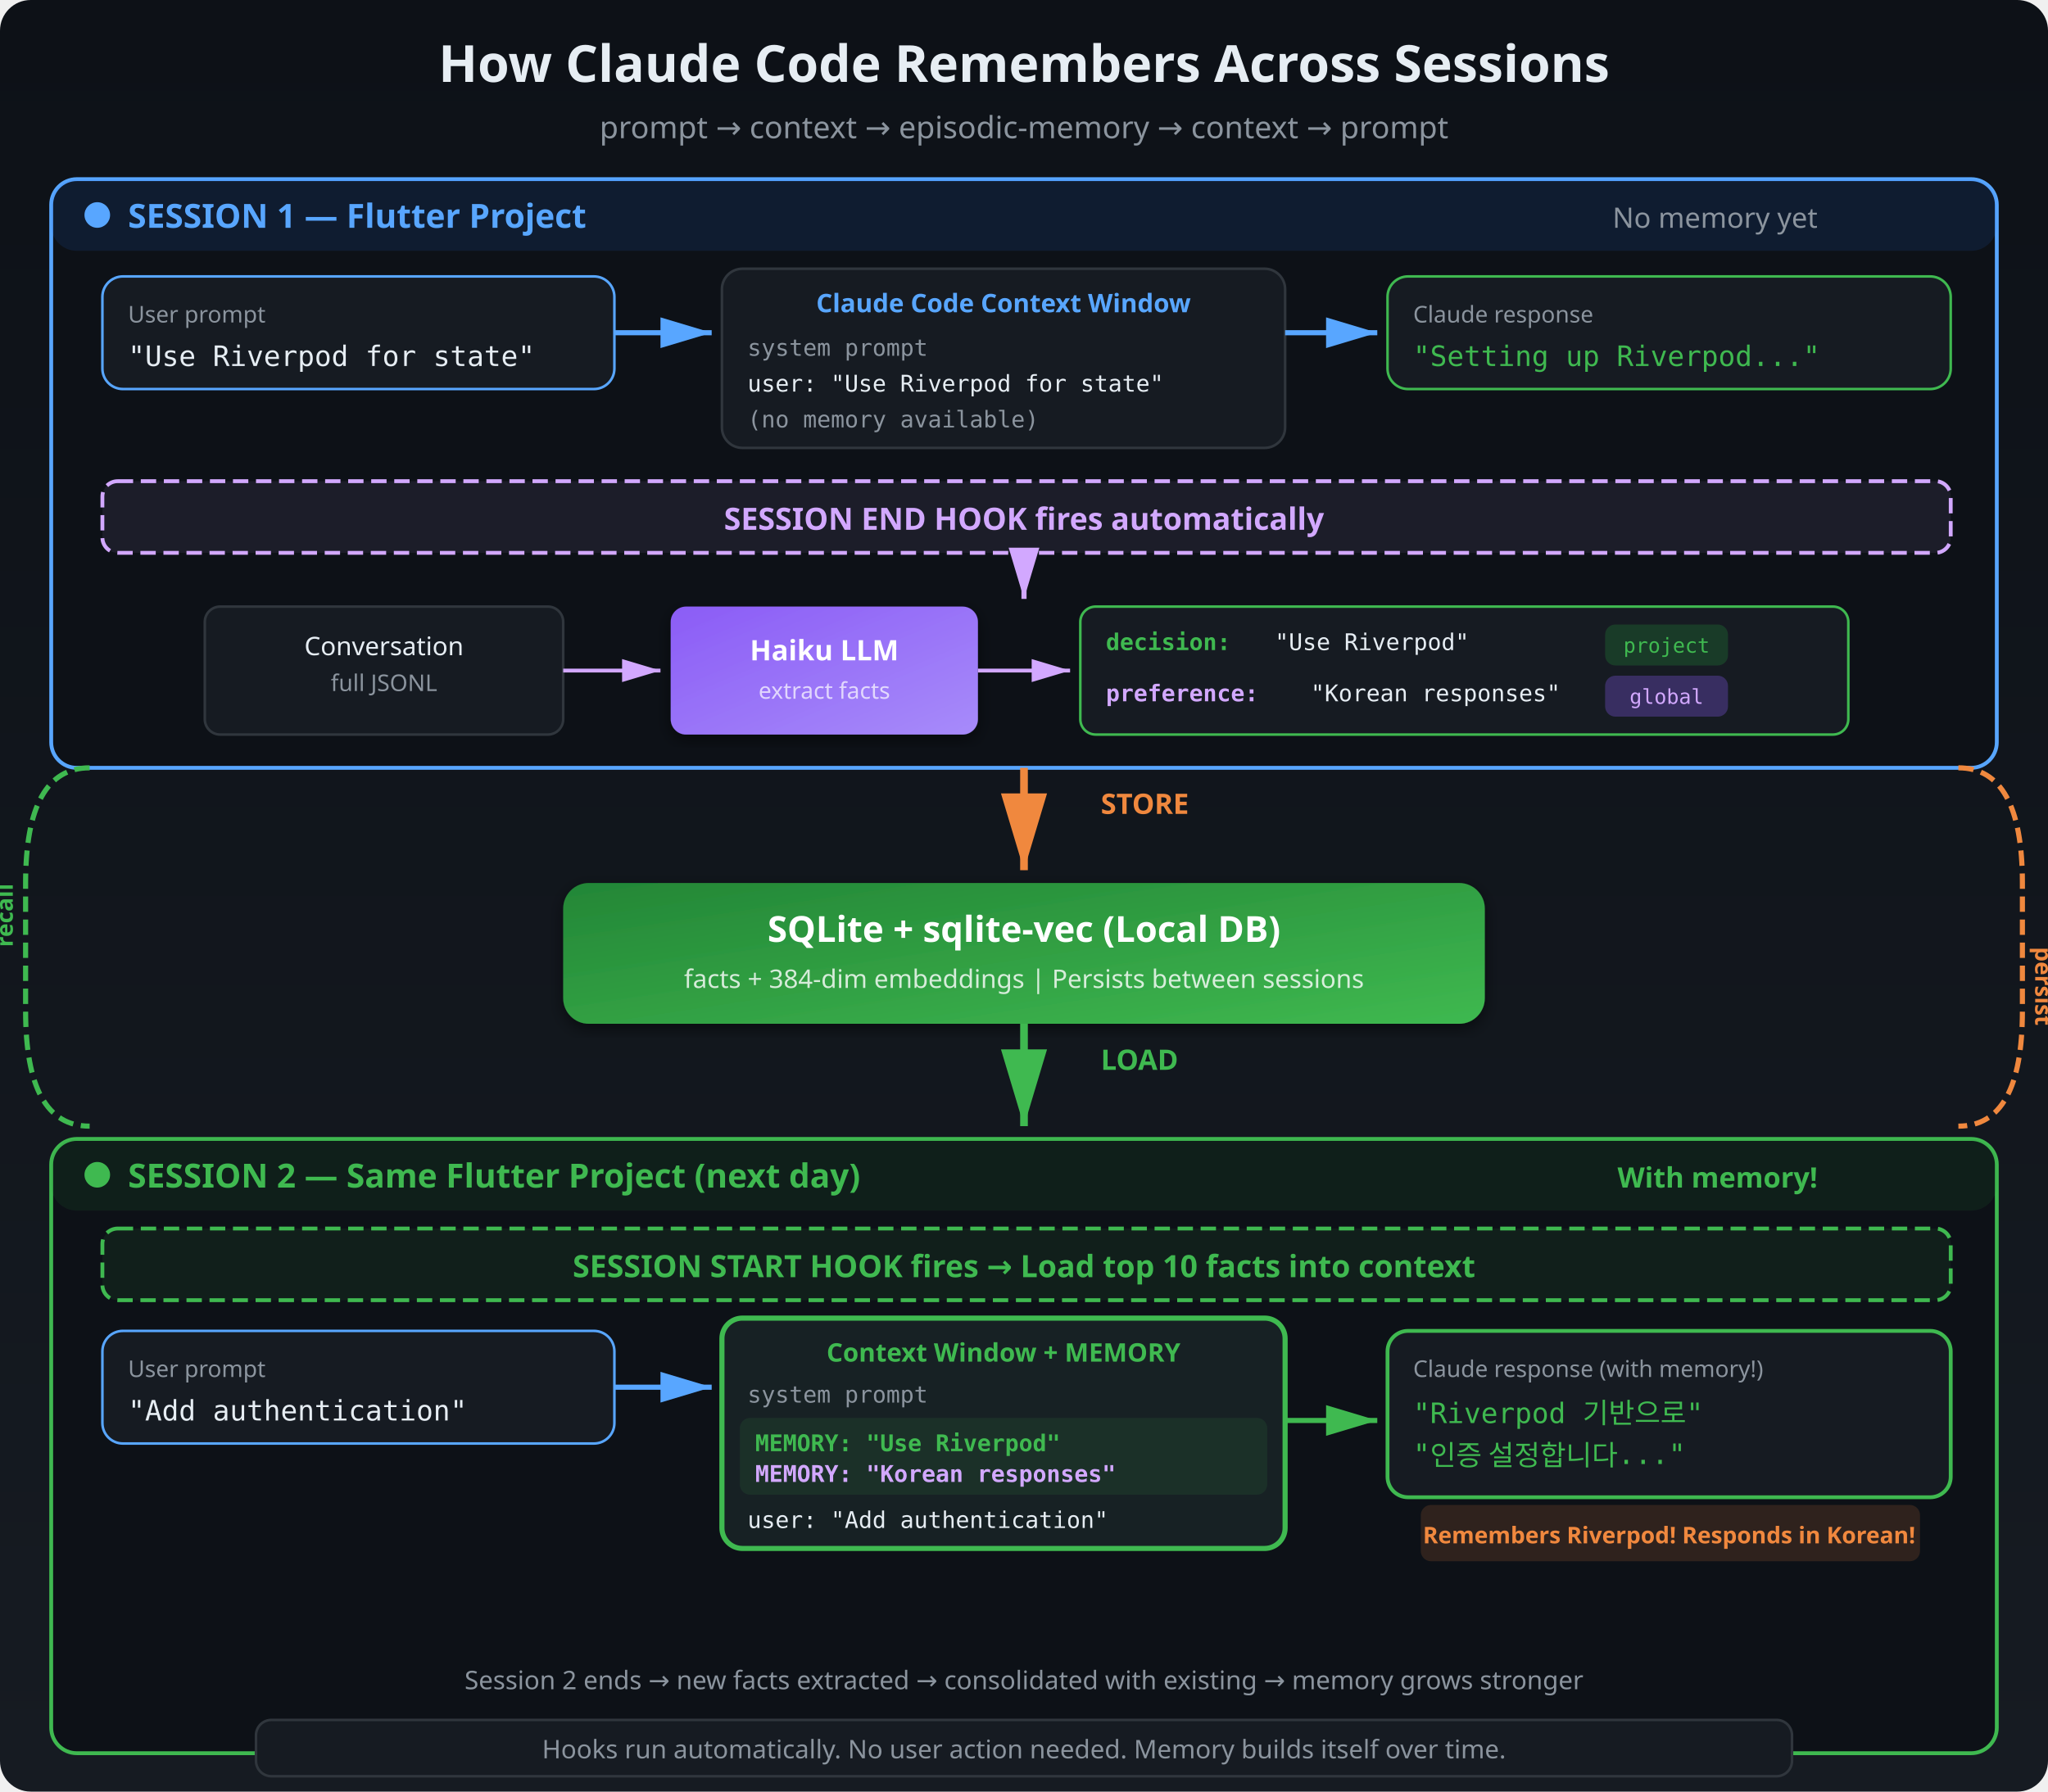
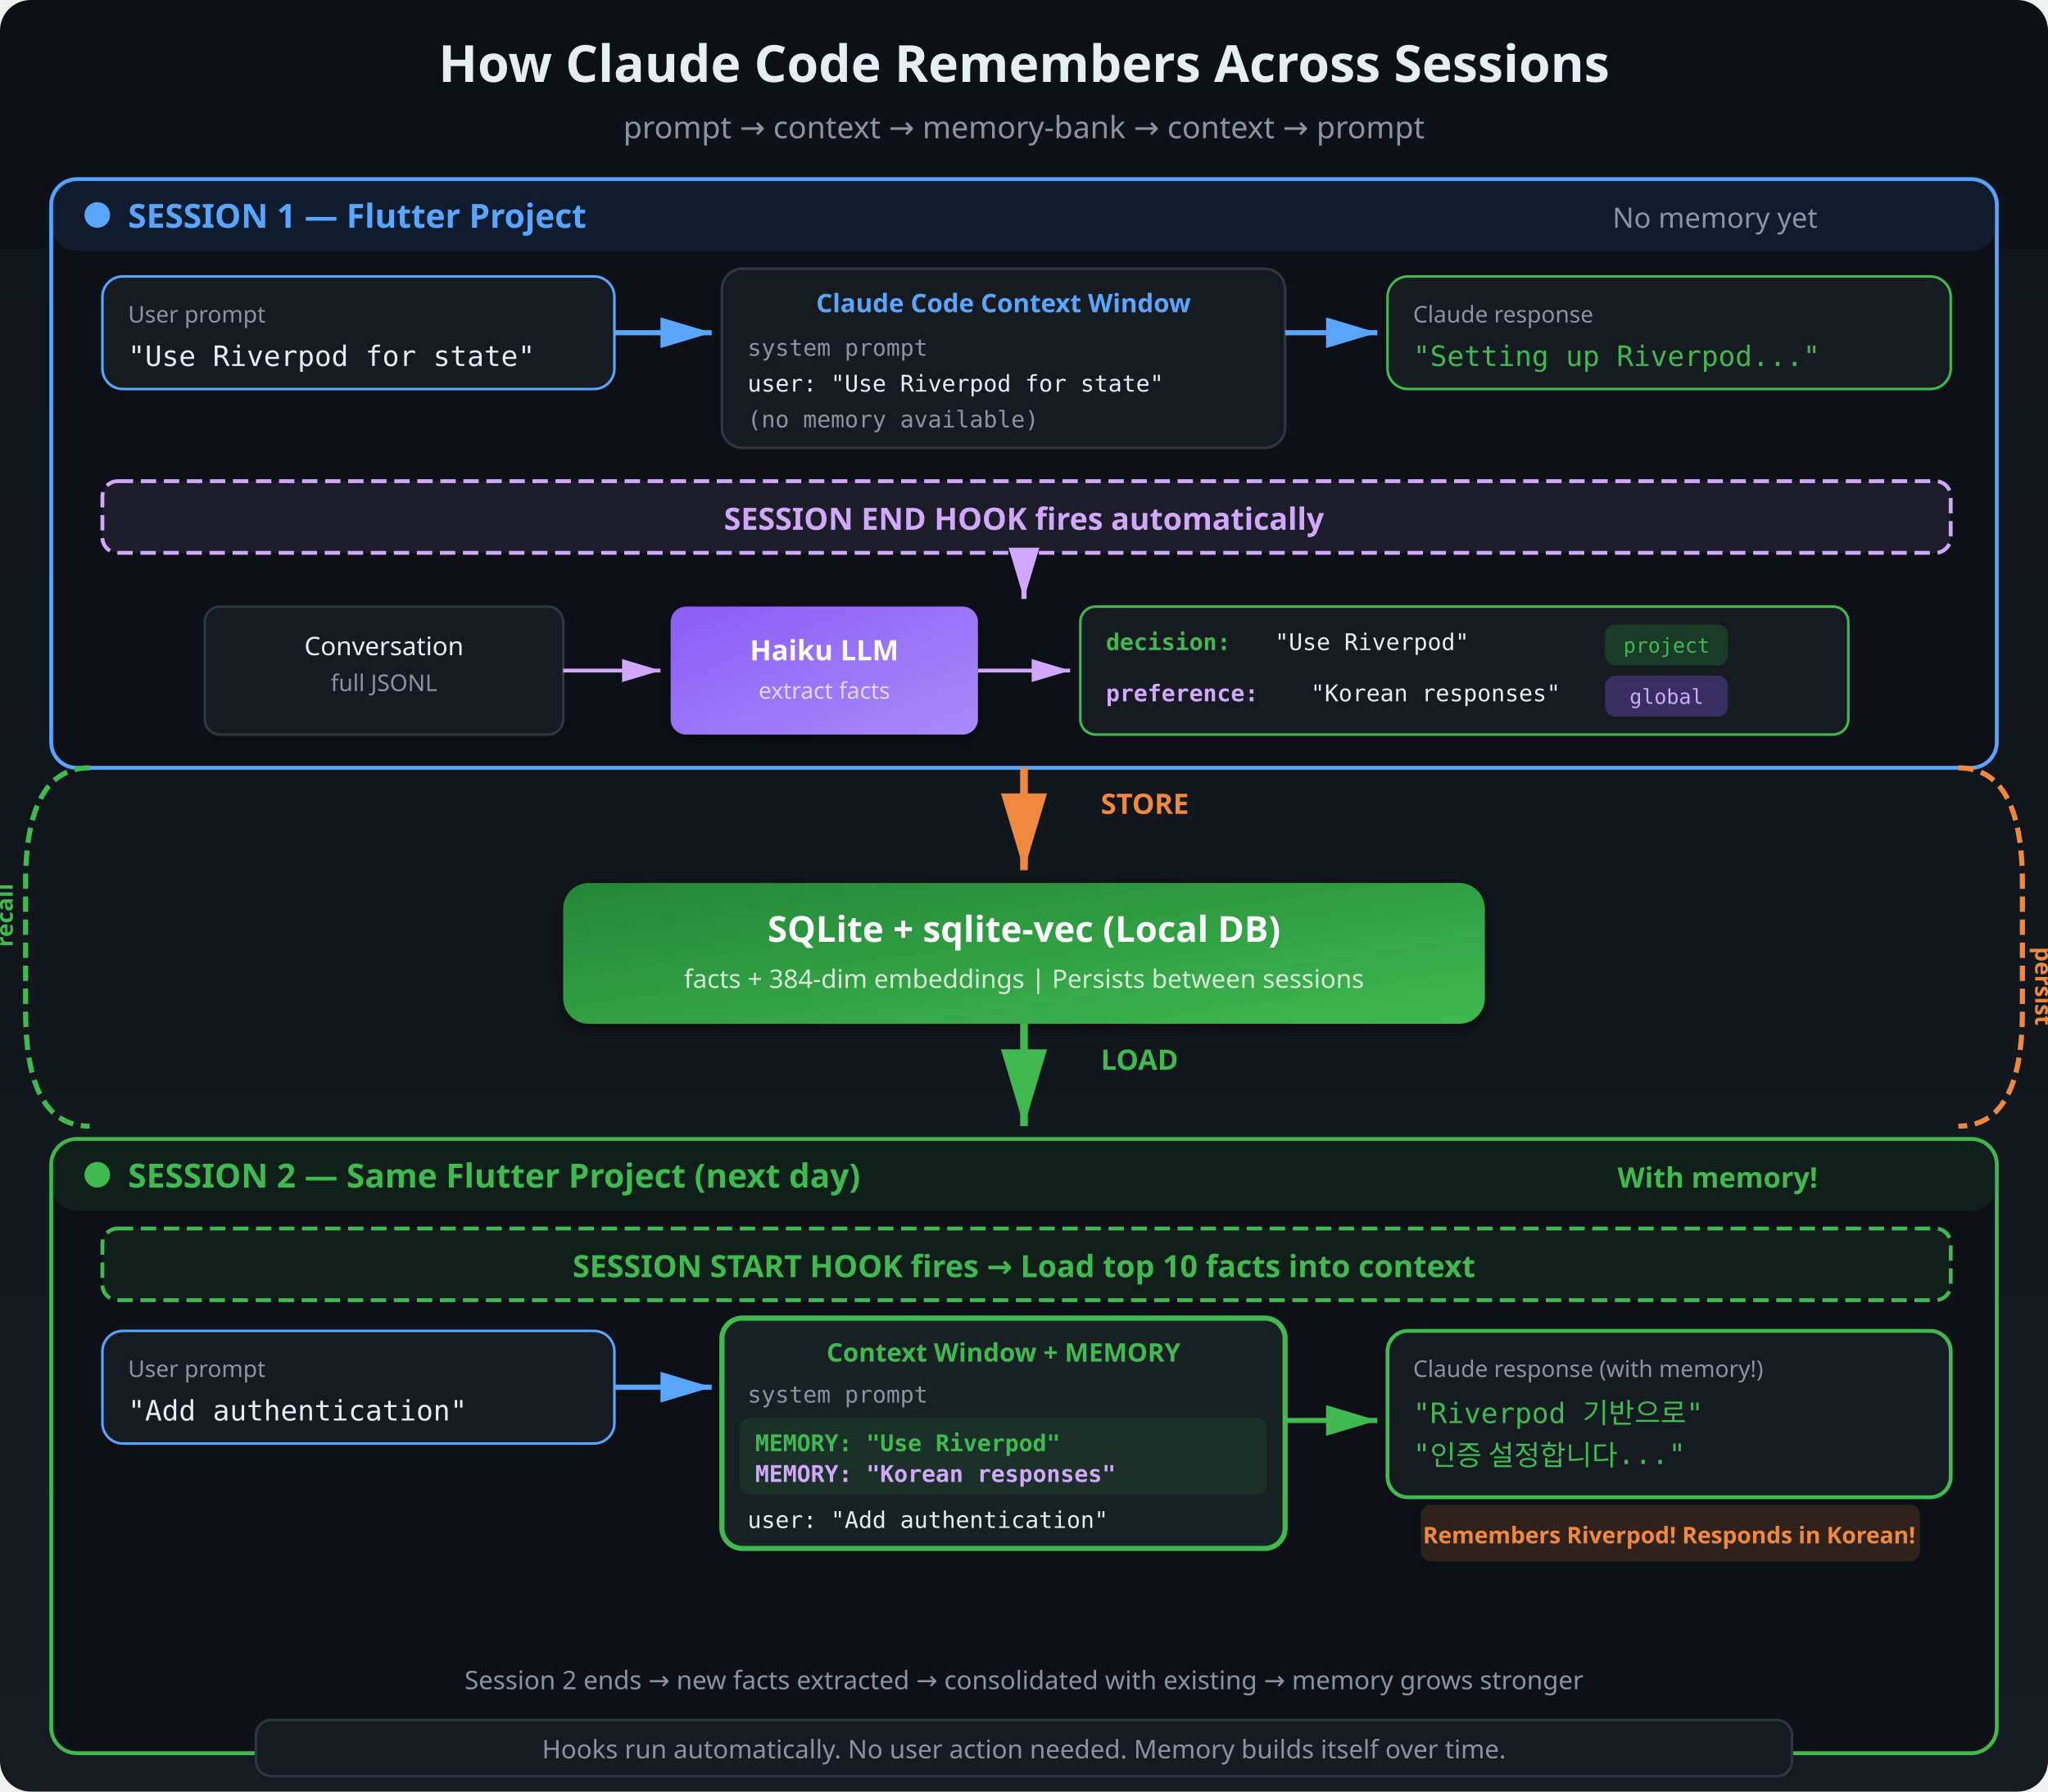
<svg xmlns="http://www.w3.org/2000/svg" viewBox="0 0 800 700" width="800" height="700">
  <defs>
    <linearGradient id="bgG" x1="0%" y1="0%" x2="0%" y2="100%">
      <stop offset="0%" style="stop-color:#0d1117" />
      <stop offset="100%" style="stop-color:#161b22" />
    </linearGradient>
    <linearGradient id="blG" x1="0%" y1="0%" x2="100%" y2="100%">
      <stop offset="0%" style="stop-color:#1f6feb" />
      <stop offset="100%" style="stop-color:#58a6ff" />
    </linearGradient>
    <linearGradient id="grG" x1="0%" y1="0%" x2="100%" y2="100%">
      <stop offset="0%" style="stop-color:#238636" />
      <stop offset="100%" style="stop-color:#3fb950" />
    </linearGradient>
    <linearGradient id="puG" x1="0%" y1="0%" x2="100%" y2="100%">
      <stop offset="0%" style="stop-color:#8b5cf6" />
      <stop offset="100%" style="stop-color:#a78bfa" />
    </linearGradient>
    <linearGradient id="orG" x1="0%" y1="0%" x2="100%" y2="100%">
      <stop offset="0%" style="stop-color:#d18616" />
      <stop offset="100%" style="stop-color:#f0883e" />
    </linearGradient>
    <filter id="s1">
      <feDropShadow dx="0" dy="2" stdDeviation="3" flood-color="#000" flood-opacity="0.5" />
    </filter>
    <marker id="m1" viewBox="0 0 10 6" refX="10" refY="3" markerWidth="10" markerHeight="8" orient="auto">
      <path d="M0 0L10 3L0 6z" fill="#58a6ff" />
    </marker>
    <marker id="m2" viewBox="0 0 10 6" refX="10" refY="3" markerWidth="10" markerHeight="8" orient="auto">
      <path d="M0 0L10 3L0 6z" fill="#d2a8ff" />
    </marker>
    <marker id="m3" viewBox="0 0 10 6" refX="10" refY="3" markerWidth="10" markerHeight="8" orient="auto">
      <path d="M0 0L10 3L0 6z" fill="#3fb950" />
    </marker>
    <marker id="m4" viewBox="0 0 10 6" refX="10" refY="3" markerWidth="10" markerHeight="8" orient="auto">
      <path d="M0 0L10 3L0 6z" fill="#f0883e" />
    </marker>
    <marker id="m5" viewBox="0 0 10 6" refX="10" refY="3" markerWidth="10" markerHeight="8" orient="auto">
      <path d="M0 0L10 3L0 6z" fill="#8b949e" />
    </marker>
  </defs>
  <rect width="800" height="700" rx="12" fill="url(#bgG)" />
  <text x="400" y="32" text-anchor="middle" fill="#e6edf3" font-family="system-ui, sans-serif" font-size="20" font-weight="bold">How Claude Code Remembers Across Sessions</text>
-   <text x="400" y="54" text-anchor="middle" fill="#8b949e" font-family="system-ui, sans-serif" font-size="12">prompt → context → episodic-memory → context → prompt</text>
+   <text x="400" y="54" text-anchor="middle" fill="#8b949e" font-family="system-ui, sans-serif" font-size="12">prompt → context → memory-bank → context → prompt</text>
  <rect x="20" y="70" width="760" height="230" rx="10" fill="#0d1117" stroke="#58a6ff" stroke-width="1.5" />
  <rect x="20" y="70" width="760" height="28" rx="10" fill="#1f6feb" opacity="0.12" />
  <circle cx="38" cy="84" r="5" fill="#58a6ff" />
  <text x="50" y="89" fill="#58a6ff" font-family="system-ui, sans-serif" font-size="13" font-weight="bold">SESSION 1 — Flutter Project</text>
  <text x="710" y="89" text-anchor="end" fill="#8b949e" font-family="system-ui, sans-serif" font-size="11">No memory yet</text>
  <rect x="40" y="108" width="200" height="44" rx="8" fill="#161b22" stroke="#58a6ff" stroke-width="1" />
  <text x="50" y="126" fill="#8b949e" font-family="system-ui, sans-serif" font-size="9">User prompt</text>
  <text x="50" y="143" fill="#e6edf3" font-family="'SF Mono', monospace" font-size="11">"Use Riverpod for state"</text>
  <line x1="240" y1="130" x2="278" y2="130" stroke="#58a6ff" stroke-width="2" marker-end="url(#m1)" />
  <rect x="282" y="105" width="220" height="70" rx="8" fill="#161b22" stroke="#30363d" stroke-width="1" />
  <text x="392" y="122" text-anchor="middle" fill="#58a6ff" font-family="system-ui, sans-serif" font-size="10" font-weight="bold">Claude Code Context Window</text>
  <text x="292" y="139" fill="#8b949e" font-family="'SF Mono', monospace" font-size="9">system prompt</text>
  <text x="292" y="153" fill="#e6edf3" font-family="'SF Mono', monospace" font-size="9">user: "Use Riverpod for state"</text>
  <text x="292" y="167" fill="#8b949e" font-family="'SF Mono', monospace" font-size="9">(no memory available)</text>
  <line x1="502" y1="130" x2="538" y2="130" stroke="#58a6ff" stroke-width="2" marker-end="url(#m1)" />
  <rect x="542" y="108" width="220" height="44" rx="8" fill="#161b22" stroke="#3fb950" stroke-width="1" />
  <text x="552" y="126" fill="#8b949e" font-family="system-ui, sans-serif" font-size="9">Claude response</text>
  <text x="552" y="143" fill="#3fb950" font-family="'SF Mono', monospace" font-size="11">"Setting up Riverpod..."</text>
  <rect x="40" y="188" width="722" height="28" rx="6" fill="#d2a8ff" opacity="0.08" />
  <rect x="40" y="188" width="722" height="28" rx="6" fill="none" stroke="#d2a8ff" stroke-width="1.5" stroke-dasharray="6,3" />
  <text x="400" y="207" text-anchor="middle" fill="#d2a8ff" font-family="system-ui, sans-serif" font-size="12" font-weight="bold">SESSION END HOOK fires automatically</text>
  <line x1="400" y1="216" x2="400" y2="234" stroke="#d2a8ff" stroke-width="2" marker-end="url(#m2)" />
  <rect x="80" y="237" width="140" height="50" rx="6" fill="#161b22" stroke="#30363d" stroke-width="1" />
  <text x="150" y="256" text-anchor="middle" fill="#e6edf3" font-family="system-ui, sans-serif" font-size="10">Conversation</text>
  <text x="150" y="270" text-anchor="middle" fill="#8b949e" font-family="system-ui, sans-serif" font-size="9">full JSONL</text>
  <line x1="220" y1="262" x2="258" y2="262" stroke="#d2a8ff" stroke-width="1.5" marker-end="url(#m2)" />
  <rect x="262" y="237" width="120" height="50" rx="6" fill="url(#puG)" filter="url(#s1)" />
  <text x="322" y="258" text-anchor="middle" fill="#fff" font-family="system-ui, sans-serif" font-size="11" font-weight="600">Haiku LLM</text>
  <text x="322" y="273" text-anchor="middle" fill="rgba(255,255,255,0.7)" font-family="system-ui, sans-serif" font-size="9">extract facts</text>
  <line x1="382" y1="262" x2="418" y2="262" stroke="#d2a8ff" stroke-width="1.5" marker-end="url(#m2)" />
  <rect x="422" y="237" width="300" height="50" rx="6" fill="#161b22" stroke="#3fb950" stroke-width="1" />
  <text x="432" y="254" fill="#3fb950" font-family="'SF Mono', monospace" font-size="9" font-weight="bold">decision:</text>
  <text x="498" y="254" fill="#e6edf3" font-family="'SF Mono', monospace" font-size="9">"Use Riverpod"</text>
  <rect x="627" y="244" width="48" height="16" rx="4" fill="#238636" opacity="0.3" />
  <text x="651" y="255" text-anchor="middle" fill="#3fb950" font-family="'SF Mono', monospace" font-size="8">project</text>
  <text x="432" y="274" fill="#d2a8ff" font-family="'SF Mono', monospace" font-size="9" font-weight="bold">preference:</text>
  <text x="512" y="274" fill="#e6edf3" font-family="'SF Mono', monospace" font-size="9">"Korean responses"</text>
  <rect x="627" y="264" width="48" height="16" rx="4" fill="#8b5cf6" opacity="0.3" />
  <text x="651" y="275" text-anchor="middle" fill="#d2a8ff" font-family="'SF Mono', monospace" font-size="8">global</text>
  <line x1="400" y1="300" x2="400" y2="340" stroke="#f0883e" stroke-width="3" marker-end="url(#m4)" />
  <text x="430" y="318" fill="#f0883e" font-family="system-ui, sans-serif" font-size="11" font-weight="bold">STORE</text>
  <rect x="220" y="345" width="360" height="55" rx="10" fill="url(#grG)" filter="url(#s1)" />
  <text x="400" y="368" text-anchor="middle" fill="#fff" font-family="system-ui, sans-serif" font-size="14" font-weight="bold">SQLite + sqlite-vec (Local DB)</text>
  <text x="400" y="386" text-anchor="middle" fill="rgba(255,255,255,0.8)" font-family="system-ui, sans-serif" font-size="10">facts + 384-dim embeddings | Persists between sessions</text>
  <line x1="400" y1="400" x2="400" y2="440" stroke="#3fb950" stroke-width="3" marker-end="url(#m3)" />
  <text x="430" y="418" fill="#3fb950" font-family="system-ui, sans-serif" font-size="11" font-weight="bold">LOAD</text>
  <rect x="20" y="445" width="760" height="240" rx="10" fill="#0d1117" stroke="#3fb950" stroke-width="1.5" />
  <rect x="20" y="445" width="760" height="28" rx="10" fill="#238636" opacity="0.12" />
  <circle cx="38" cy="459" r="5" fill="#3fb950" />
  <text x="50" y="464" fill="#3fb950" font-family="system-ui, sans-serif" font-size="13" font-weight="bold">SESSION 2 — Same Flutter Project (next day)</text>
  <text x="710" y="464" text-anchor="end" fill="#3fb950" font-family="system-ui, sans-serif" font-size="11" font-weight="bold">With memory!</text>
  <rect x="40" y="480" width="722" height="28" rx="6" fill="#3fb950" opacity="0.08" />
  <rect x="40" y="480" width="722" height="28" rx="6" fill="none" stroke="#3fb950" stroke-width="1.5" stroke-dasharray="6,3" />
  <text x="400" y="499" text-anchor="middle" fill="#3fb950" font-family="system-ui, sans-serif" font-size="12" font-weight="bold">SESSION START HOOK fires → Load top 10 facts into context</text>
  <rect x="40" y="520" width="200" height="44" rx="8" fill="#161b22" stroke="#58a6ff" stroke-width="1" />
  <text x="50" y="538" fill="#8b949e" font-family="system-ui, sans-serif" font-size="9">User prompt</text>
  <text x="50" y="555" fill="#e6edf3" font-family="'SF Mono', monospace" font-size="11">"Add authentication"</text>
  <line x1="240" y1="542" x2="278" y2="542" stroke="#58a6ff" stroke-width="2" marker-end="url(#m1)" />
  <rect x="282" y="515" width="220" height="90" rx="8" fill="#161b22" stroke="#3fb950" stroke-width="2" />
  <rect x="282" y="515" width="220" height="90" rx="8" fill="#3fb950" opacity="0.04" />
  <text x="392" y="532" text-anchor="middle" fill="#3fb950" font-family="system-ui, sans-serif" font-size="10" font-weight="bold">Context Window + MEMORY</text>
  <text x="292" y="548" fill="#8b949e" font-family="'SF Mono', monospace" font-size="9">system prompt</text>
  <rect x="289" y="554" width="206" height="30" rx="4" fill="#3fb950" opacity="0.1" />
  <text x="295" y="567" fill="#3fb950" font-family="'SF Mono', monospace" font-size="9" font-weight="bold">MEMORY: "Use Riverpod"</text>
  <text x="295" y="579" fill="#d2a8ff" font-family="'SF Mono', monospace" font-size="9" font-weight="bold">MEMORY: "Korean responses"</text>
  <text x="292" y="597" fill="#e6edf3" font-family="'SF Mono', monospace" font-size="9">user: "Add authentication"</text>
  <line x1="502" y1="555" x2="538" y2="555" stroke="#3fb950" stroke-width="2" marker-end="url(#m3)" />
  <rect x="542" y="520" width="220" height="65" rx="8" fill="#161b22" stroke="#3fb950" stroke-width="1.5" />
  <text x="552" y="538" fill="#8b949e" font-family="system-ui, sans-serif" font-size="9">Claude response (with memory!)</text>
  <text x="552" y="556" fill="#3fb950" font-family="'SF Mono', monospace" font-size="11">"Riverpod 기반으로"</text>
  <text x="552" y="572" fill="#3fb950" font-family="'SF Mono', monospace" font-size="11">"인증 설정합니다..."</text>
  <rect x="555" y="588" width="195" height="22" rx="4" fill="#f0883e" opacity="0.15" />
  <text x="652" y="603" text-anchor="middle" fill="#f0883e" font-family="system-ui, sans-serif" font-size="9" font-weight="bold">Remembers Riverpod! Responds in Korean!</text>
  <text x="400" y="660" text-anchor="middle" fill="#8b949e" font-family="system-ui, sans-serif" font-size="10">Session 2 ends → new facts extracted → consolidated with existing → memory grows stronger</text>
  <path d="M 765 300 Q 790 300 790 345 L 790 395 Q 790 440 765 440" fill="none" stroke="#f0883e" stroke-width="2" stroke-dasharray="6,3" />
  <text x="795" y="370" fill="#f0883e" font-family="system-ui, sans-serif" font-size="9" font-weight="bold" transform="rotate(90, 795, 370)">persist</text>
  <path d="M 35 300 Q 10 300 10 345 L 10 395 Q 10 440 35 440" fill="none" stroke="#3fb950" stroke-width="2" stroke-dasharray="6,3" />
  <text x="5" y="370" fill="#3fb950" font-family="system-ui, sans-serif" font-size="9" font-weight="bold" transform="rotate(-90, 5, 370)">recall</text>
  <rect x="100" y="672" width="600" height="22" rx="6" fill="#161b22" stroke="#30363d" stroke-width="1" />
  <text x="400" y="687" text-anchor="middle" fill="#8b949e" font-family="system-ui, sans-serif" font-size="10">Hooks run automatically. No user action needed. Memory builds itself over time.</text>
</svg>
